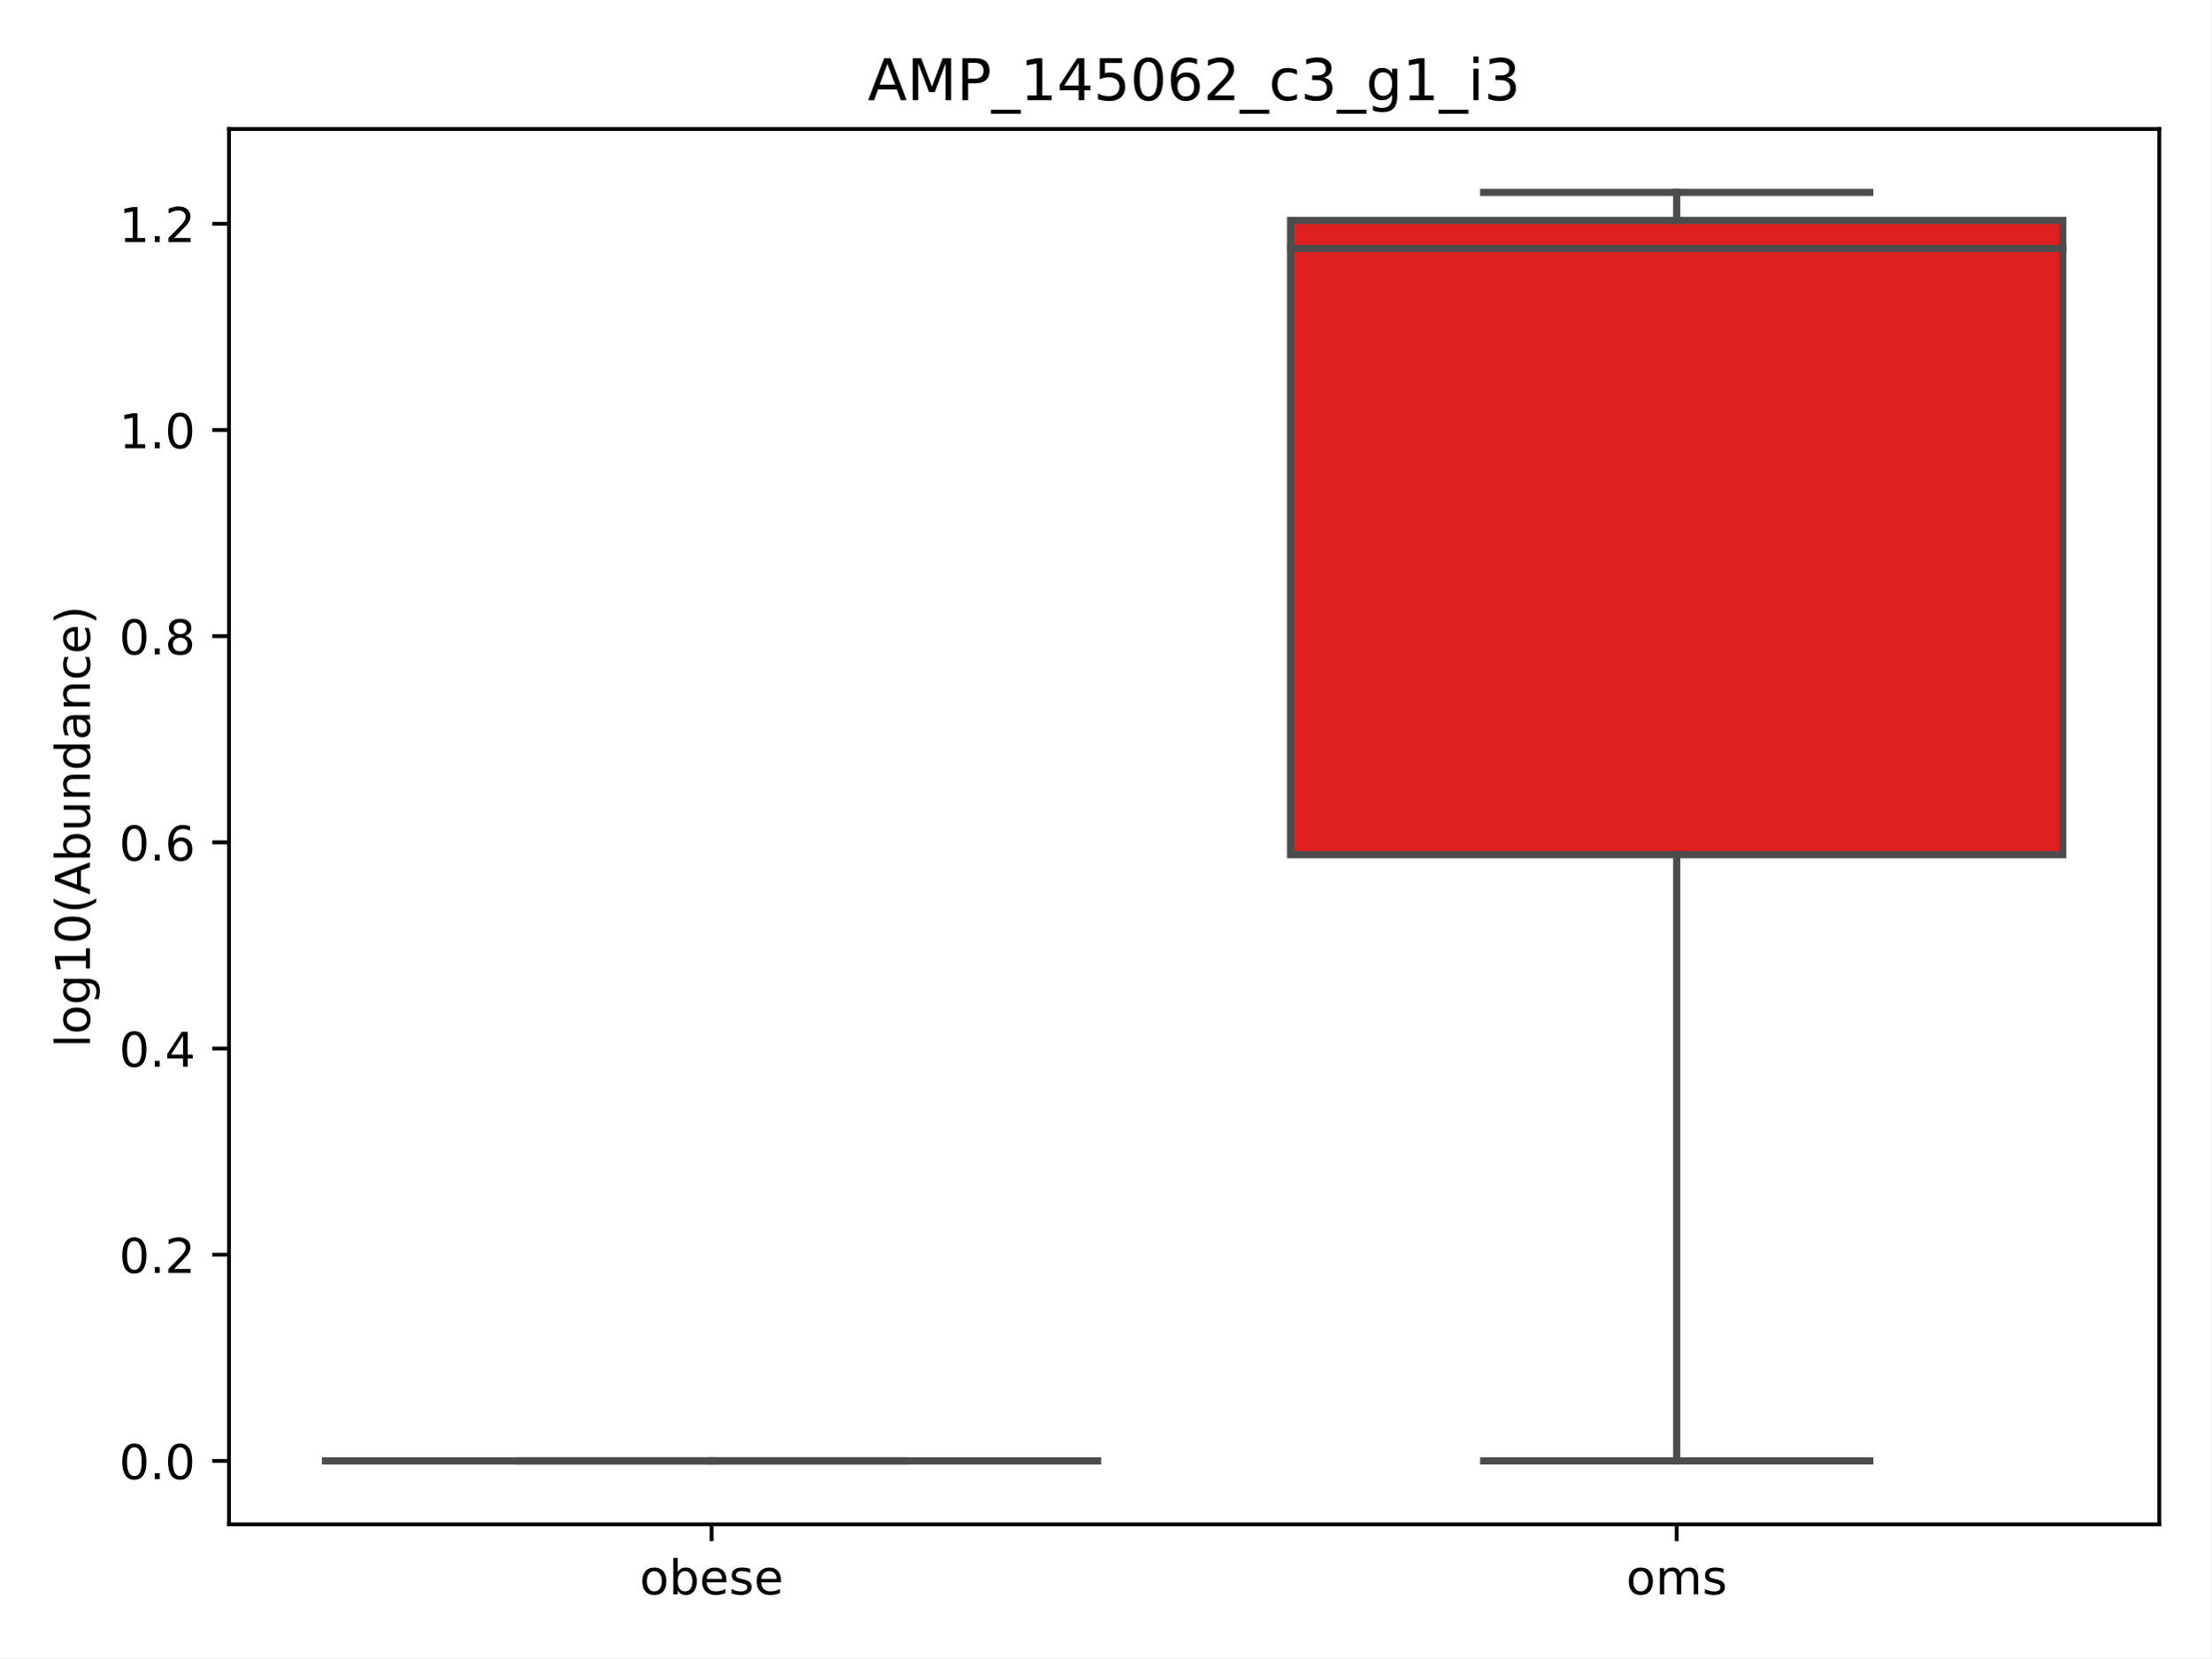
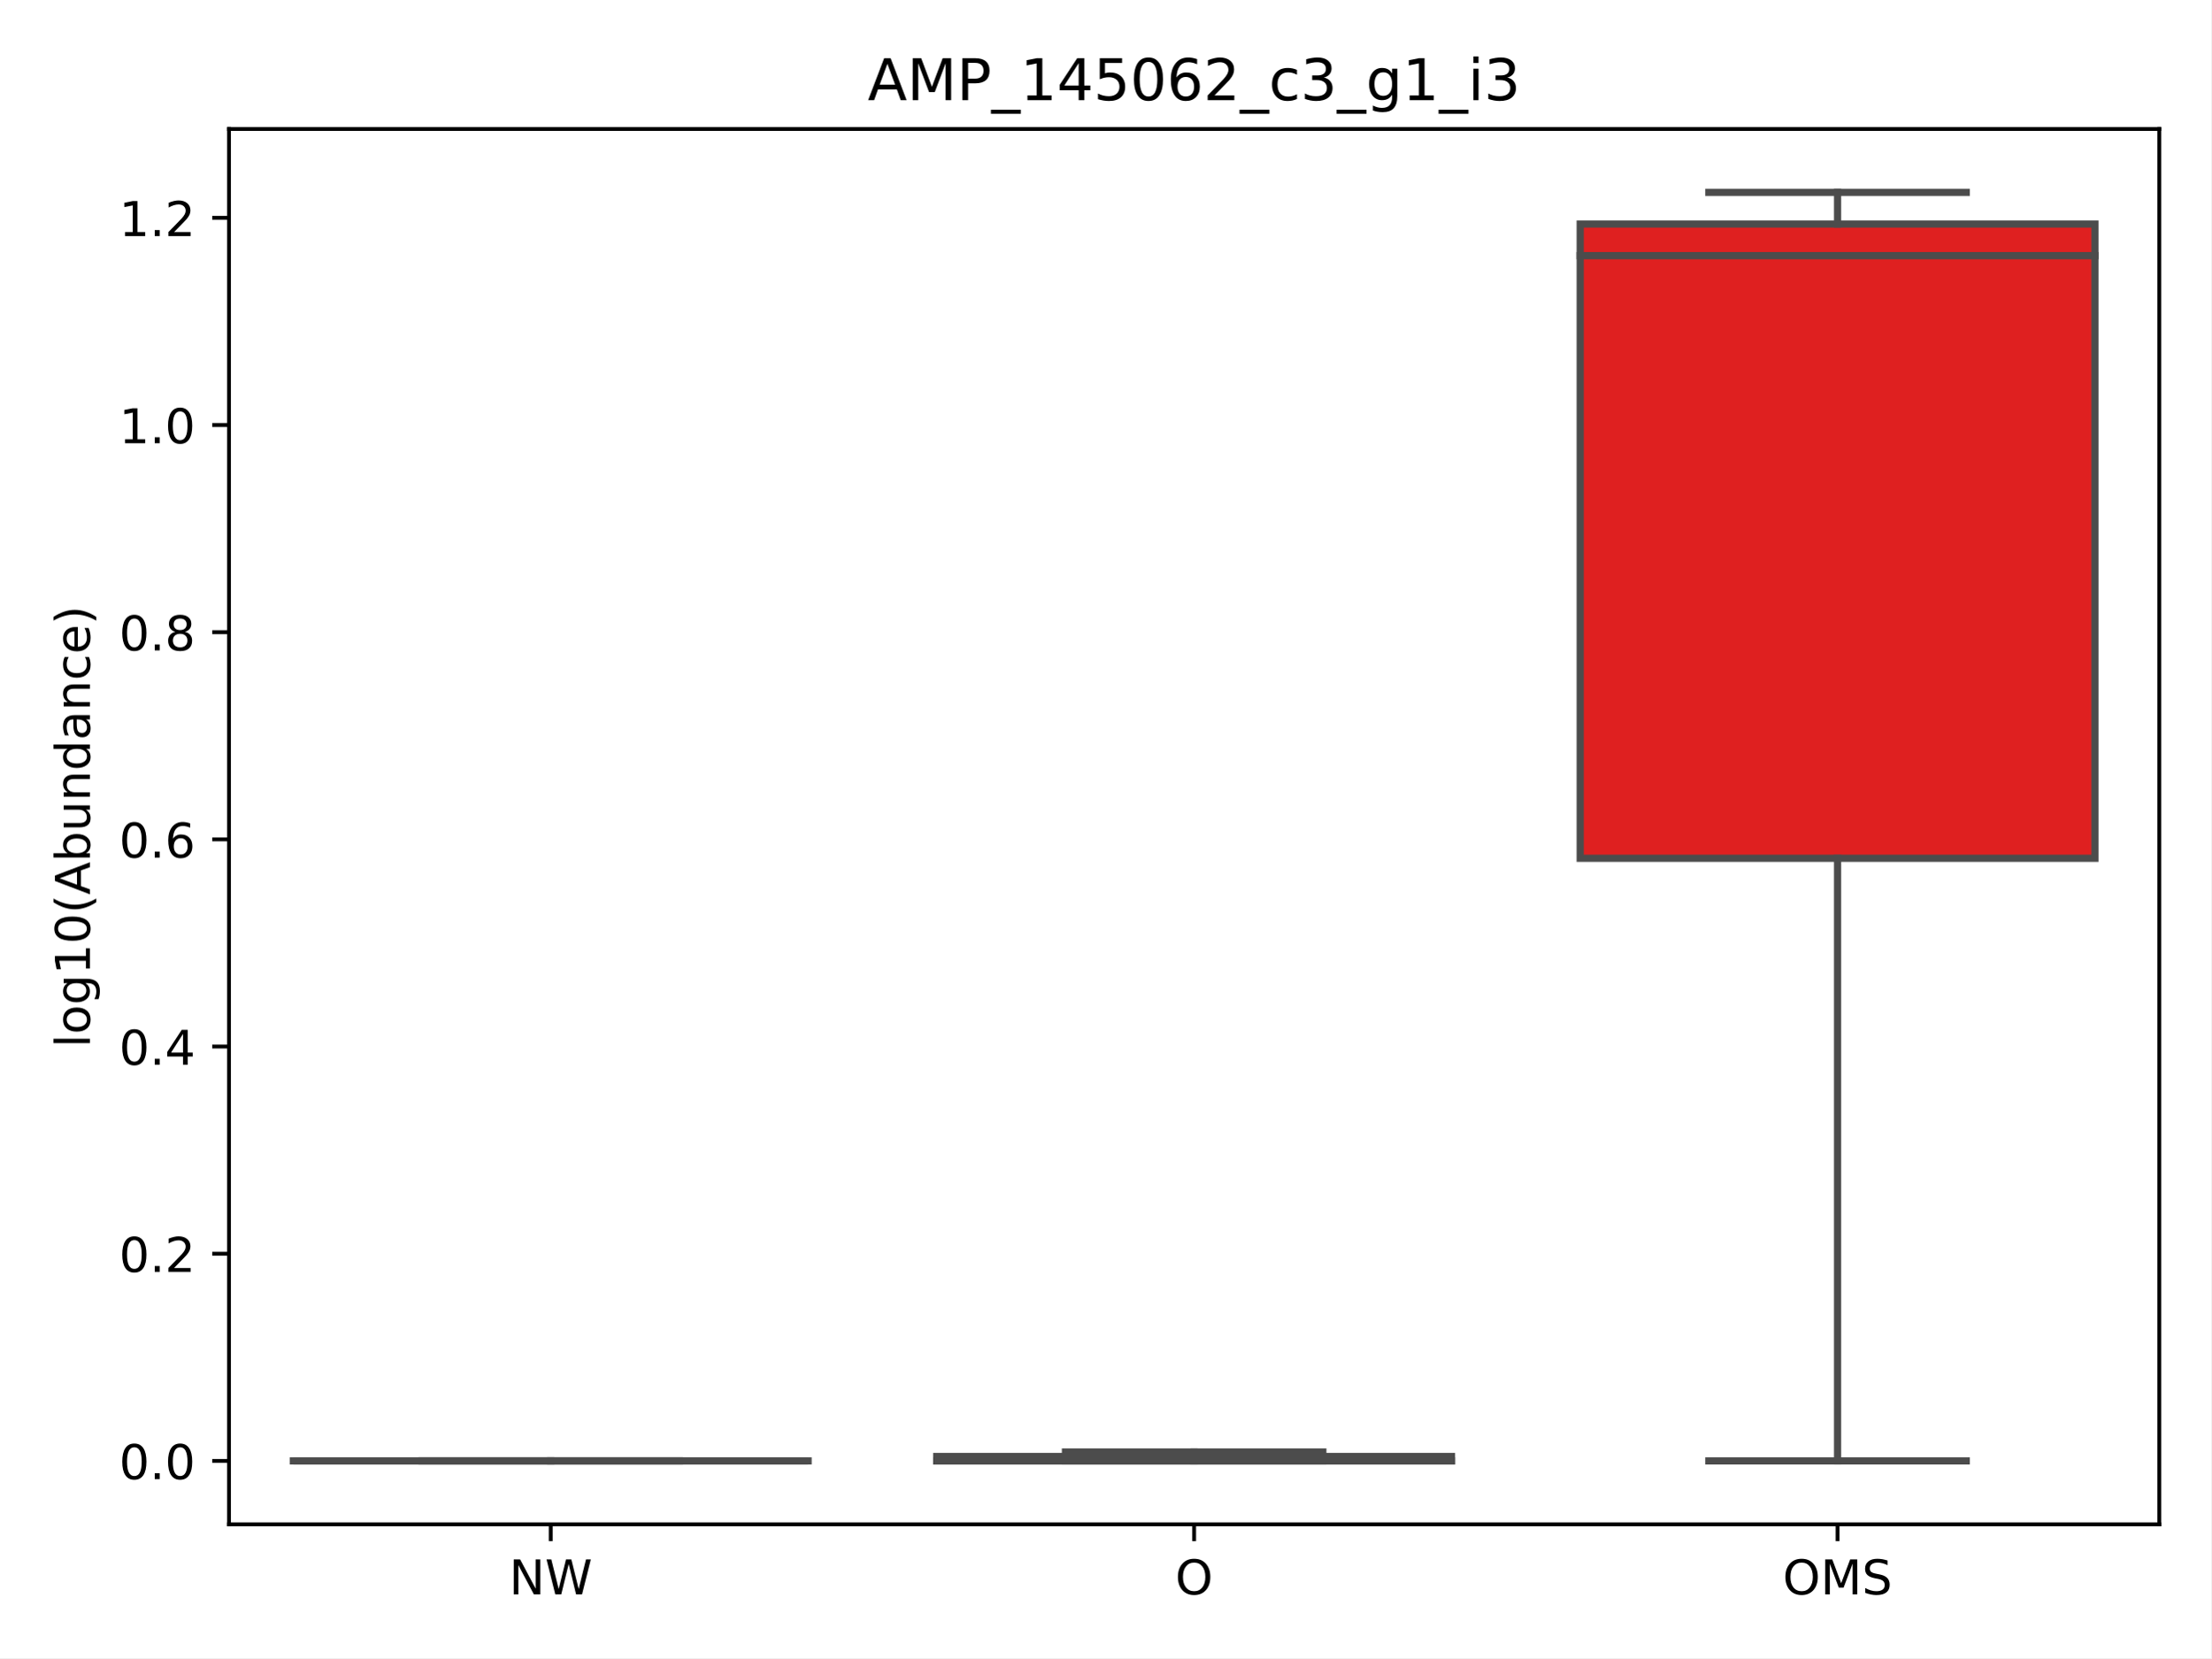
<svg xmlns="http://www.w3.org/2000/svg" xmlns:xlink="http://www.w3.org/1999/xlink" width="460.8pt" height="345.6pt" viewBox="0 0 460.8 345.6" version="1.1">
  <defs>
    <style type="text/css">*{stroke-linejoin: round; stroke-linecap: butt}</style>
  </defs>
  <g id="figure_1">
    <g id="patch_1">
      <path d="M 0 345.6  L 460.8 345.6  L 460.8 0  L 0 0  z " style="fill: #ffffff" />
    </g>
    <g id="axes_1">
      <g id="patch_2">
        <path d="M 47.72 317.72  L 450 317.72  L 450 26.88  L 47.72 26.88  z " style="fill: #ffffff" />
      </g>
      <g id="patch_3">
-         <path d="M 67.834 304.5  L 228.746 304.5  L 228.746 304.5  L 67.834 304.5  L 67.834 304.5  z " clip-path="url(#pb06f42de02)" style="fill: #df9c20; stroke: #4c4c4c; stroke-width: 1.5; stroke-linejoin: miter" />
+         <path d="M 61.129 304.5  L 168.404 304.5  L 168.404 304.5  L 61.129 304.5  L 61.129 304.5  z " clip-path="url(#p39b4fdcf55)" style="fill: #2020df; stroke: #4c4c4c; stroke-width: 1.5; stroke-linejoin: miter" />
      </g>
      <g id="patch_4">
-         <path d="M 268.974 178.14  L 429.886 178.14  L 429.886 45.94  L 268.974 45.94  L 268.974 178.14  z " clip-path="url(#pb06f42de02)" style="fill: #df2020; stroke: #4c4c4c; stroke-width: 1.5; stroke-linejoin: miter" />
+         <path d="M 195.223 304.5  L 302.497 304.5  L 302.497 303.572  L 195.223 303.572  L 195.223 304.5  z " clip-path="url(#p39b4fdcf55)" style="fill: #df9c20; stroke: #4c4c4c; stroke-width: 1.5; stroke-linejoin: miter" />
+       </g>
+       <g id="patch_5">
+         <path d="M 329.316 178.893  L 436.591 178.893  L 436.591 46.693  L 329.316 46.693  L 329.316 178.893  z " clip-path="url(#p39b4fdcf55)" style="fill: #df2020; stroke: #4c4c4c; stroke-width: 1.5; stroke-linejoin: miter" />
      </g>
      <g id="matplotlib.axis_1">
        <g id="xtick_1">
          <g id="line2d_1">
            <defs>
-               <path id="m0592d12fb3" d="M 0 0  L 0 3.5  " style="stroke: #000000; stroke-width: 0.8" />
+               <path id="mdb8a8b906d" d="M 0 0  L 0 3.5  " style="stroke: #000000; stroke-width: 0.8" />
            </defs>
            <g>
-               <use xlink:href="#m0592d12fb3" x="148.29" y="317.72" style="stroke: #000000; stroke-width: 0.8" />
+               <use xlink:href="#mdb8a8b906d" x="114.767" y="317.72" style="stroke: #000000; stroke-width: 0.8" />
            </g>
          </g>
          <g id="text_1">
-             <g transform="translate(133.2986 332.3184) scale(0.1 -0.1)">
-               <defs>
-                 <path id="DejaVuSans-6f" d="M 1959 3097  Q 1497 3097 1228 2736  Q 959 2375 959 1747  Q 959 1119 1226 758  Q 1494 397 1959 397  Q 2419 397 2687 759  Q 2956 1122 2956 1747  Q 2956 2369 2687 2733  Q 2419 3097 1959 3097  z M 1959 3584  Q 2709 3584 3137 3096  Q 3566 2609 3566 1747  Q 3566 888 3137 398  Q 2709 -91 1959 -91  Q 1206 -91 779 398  Q 353 888 353 1747  Q 353 2609 779 3096  Q 1206 3584 1959 3584  z " transform="scale(0.015625)" />
-                 <path id="DejaVuSans-62" d="M 3116 1747  Q 3116 2381 2855 2742  Q 2594 3103 2138 3103  Q 1681 3103 1420 2742  Q 1159 2381 1159 1747  Q 1159 1113 1420 752  Q 1681 391 2138 391  Q 2594 391 2855 752  Q 3116 1113 3116 1747  z M 1159 2969  Q 1341 3281 1617 3432  Q 1894 3584 2278 3584  Q 2916 3584 3314 3078  Q 3713 2572 3713 1747  Q 3713 922 3314 415  Q 2916 -91 2278 -91  Q 1894 -91 1617 61  Q 1341 213 1159 525  L 1159 0  L 581 0  L 581 4863  L 1159 4863  L 1159 2969  z " transform="scale(0.015625)" />
-                 <path id="DejaVuSans-65" d="M 3597 1894  L 3597 1613  L 953 1613  Q 991 1019 1311 708  Q 1631 397 2203 397  Q 2534 397 2845 478  Q 3156 559 3463 722  L 3463 178  Q 3153 47 2828 -22  Q 2503 -91 2169 -91  Q 1331 -91 842 396  Q 353 884 353 1716  Q 353 2575 817 3079  Q 1281 3584 2069 3584  Q 2775 3584 3186 3129  Q 3597 2675 3597 1894  z M 3022 2063  Q 3016 2534 2758 2815  Q 2500 3097 2075 3097  Q 1594 3097 1305 2825  Q 1016 2553 972 2059  L 3022 2063  z " transform="scale(0.015625)" />
-                 <path id="DejaVuSans-73" d="M 2834 3397  L 2834 2853  Q 2591 2978 2328 3040  Q 2066 3103 1784 3103  Q 1356 3103 1142 2972  Q 928 2841 928 2578  Q 928 2378 1081 2264  Q 1234 2150 1697 2047  L 1894 2003  Q 2506 1872 2764 1633  Q 3022 1394 3022 966  Q 3022 478 2636 193  Q 2250 -91 1575 -91  Q 1294 -91 989 -36  Q 684 19 347 128  L 347 722  Q 666 556 975 473  Q 1284 391 1588 391  Q 1994 391 2212 530  Q 2431 669 2431 922  Q 2431 1156 2273 1281  Q 2116 1406 1581 1522  L 1381 1569  Q 847 1681 609 1914  Q 372 2147 372 2553  Q 372 3047 722 3315  Q 1072 3584 1716 3584  Q 2034 3584 2315 3537  Q 2597 3491 2834 3397  z " transform="scale(0.015625)" />
-               </defs>
-               <use xlink:href="#DejaVuSans-6f" />
-               <use xlink:href="#DejaVuSans-62" x="61.182" />
-               <use xlink:href="#DejaVuSans-65" x="124.658" />
-               <use xlink:href="#DejaVuSans-73" x="186.182" />
-               <use xlink:href="#DejaVuSans-65" x="238.281" />
+             <g transform="translate(106.0823 332.3184) scale(0.1 -0.1)">
+               <defs>
+                 <path id="DejaVuSans-4e" d="M 628 4666  L 1478 4666  L 3547 763  L 3547 4666  L 4159 4666  L 4159 0  L 3309 0  L 1241 3903  L 1241 0  L 628 0  L 628 4666  z " transform="scale(0.015625)" />
+                 <path id="DejaVuSans-57" d="M 213 4666  L 850 4666  L 1831 722  L 2809 4666  L 3519 4666  L 4500 722  L 5478 4666  L 6119 4666  L 4947 0  L 4153 0  L 3169 4050  L 2175 0  L 1381 0  L 213 4666  z " transform="scale(0.015625)" />
+               </defs>
+               <use xlink:href="#DejaVuSans-4e" />
+               <use xlink:href="#DejaVuSans-57" x="74.805" />
            </g>
          </g>
        </g>
        <g id="xtick_2">
          <g id="line2d_2">
            <g>
-               <use xlink:href="#m0592d12fb3" x="349.43" y="317.72" style="stroke: #000000; stroke-width: 0.8" />
+               <use xlink:href="#mdb8a8b906d" x="248.86" y="317.72" style="stroke: #000000; stroke-width: 0.8" />
            </g>
          </g>
          <g id="text_2">
-             <g transform="translate(338.8956 332.3184) scale(0.1 -0.1)">
-               <defs>
-                 <path id="DejaVuSans-6d" d="M 3328 2828  Q 3544 3216 3844 3400  Q 4144 3584 4550 3584  Q 5097 3584 5394 3201  Q 5691 2819 5691 2113  L 5691 0  L 5113 0  L 5113 2094  Q 5113 2597 4934 2840  Q 4756 3084 4391 3084  Q 3944 3084 3684 2787  Q 3425 2491 3425 1978  L 3425 0  L 2847 0  L 2847 2094  Q 2847 2600 2669 2842  Q 2491 3084 2119 3084  Q 1678 3084 1418 2786  Q 1159 2488 1159 1978  L 1159 0  L 581 0  L 581 3500  L 1159 3500  L 1159 2956  Q 1356 3278 1631 3431  Q 1906 3584 2284 3584  Q 2666 3584 2933 3390  Q 3200 3197 3328 2828  z " transform="scale(0.015625)" />
-               </defs>
-               <use xlink:href="#DejaVuSans-6f" />
-               <use xlink:href="#DejaVuSans-6d" x="61.182" />
-               <use xlink:href="#DejaVuSans-73" x="158.594" />
+             <g transform="translate(244.9241 332.3184) scale(0.1 -0.1)">
+               <defs>
+                 <path id="DejaVuSans-4f" d="M 2522 4238  Q 1834 4238 1429 3725  Q 1025 3213 1025 2328  Q 1025 1447 1429 934  Q 1834 422 2522 422  Q 3209 422 3611 934  Q 4013 1447 4013 2328  Q 4013 3213 3611 3725  Q 3209 4238 2522 4238  z M 2522 4750  Q 3503 4750 4090 4092  Q 4678 3434 4678 2328  Q 4678 1225 4090 567  Q 3503 -91 2522 -91  Q 1538 -91 948 565  Q 359 1222 359 2328  Q 359 3434 948 4092  Q 1538 4750 2522 4750  z " transform="scale(0.015625)" />
+               </defs>
+               <use xlink:href="#DejaVuSans-4f" />
+             </g>
+           </g>
+         </g>
+         <g id="xtick_3">
+           <g id="line2d_3">
+             <g>
+               <use xlink:href="#mdb8a8b906d" x="382.953" y="317.72" style="stroke: #000000; stroke-width: 0.8" />
+             </g>
+           </g>
+           <g id="text_3">
+             <g transform="translate(371.5291 332.3184) scale(0.1 -0.1)">
+               <defs>
+                 <path id="DejaVuSans-4d" d="M 628 4666  L 1569 4666  L 2759 1491  L 3956 4666  L 4897 4666  L 4897 0  L 4281 0  L 4281 4097  L 3078 897  L 2444 897  L 1241 4097  L 1241 0  L 628 0  L 628 4666  z " transform="scale(0.015625)" />
+                 <path id="DejaVuSans-53" d="M 3425 4513  L 3425 3897  Q 3066 4069 2747 4153  Q 2428 4238 2131 4238  Q 1616 4238 1336 4038  Q 1056 3838 1056 3469  Q 1056 3159 1242 3001  Q 1428 2844 1947 2747  L 2328 2669  Q 3034 2534 3370 2195  Q 3706 1856 3706 1288  Q 3706 609 3251 259  Q 2797 -91 1919 -91  Q 1588 -91 1214 -16  Q 841 59 441 206  L 441 856  Q 825 641 1194 531  Q 1563 422 1919 422  Q 2459 422 2753 634  Q 3047 847 3047 1241  Q 3047 1584 2836 1778  Q 2625 1972 2144 2069  L 1759 2144  Q 1053 2284 737 2584  Q 422 2884 422 3419  Q 422 4038 858 4394  Q 1294 4750 2059 4750  Q 2388 4750 2728 4690  Q 3069 4631 3425 4513  z " transform="scale(0.015625)" />
+               </defs>
+               <use xlink:href="#DejaVuSans-4f" />
+               <use xlink:href="#DejaVuSans-4d" x="78.711" />
+               <use xlink:href="#DejaVuSans-53" x="164.99" />
            </g>
          </g>
        </g>
      </g>
      <g id="matplotlib.axis_2">
        <g id="ytick_1">
-           <g id="line2d_3">
+           <g id="line2d_4">
            <defs>
-               <path id="m12065c3624" d="M 0 0  L -3.5 0  " style="stroke: #000000; stroke-width: 0.8" />
+               <path id="mc75b60e8ce" d="M 0 0  L -3.5 0  " style="stroke: #000000; stroke-width: 0.8" />
            </defs>
            <g>
-               <use xlink:href="#m12065c3624" x="47.72" y="304.5" style="stroke: #000000; stroke-width: 0.8" />
-             </g>
-           </g>
-           <g id="text_3">
+               <use xlink:href="#mc75b60e8ce" x="47.72" y="304.5" style="stroke: #000000; stroke-width: 0.8" />
+             </g>
+           </g>
+           <g id="text_4">
            <g transform="translate(24.81687 308.2992) scale(0.1 -0.1)">
              <defs>
                <path id="DejaVuSans-30" d="M 2034 4250  Q 1547 4250 1301 3770  Q 1056 3291 1056 2328  Q 1056 1369 1301 889  Q 1547 409 2034 409  Q 2525 409 2770 889  Q 3016 1369 3016 2328  Q 3016 3291 2770 3770  Q 2525 4250 2034 4250  z M 2034 4750  Q 2819 4750 3233 4129  Q 3647 3509 3647 2328  Q 3647 1150 3233 529  Q 2819 -91 2034 -91  Q 1250 -91 836 529  Q 422 1150 422 2328  Q 422 3509 836 4129  Q 1250 4750 2034 4750  z " transform="scale(0.015625)" />
                <path id="DejaVuSans-2e" d="M 684 794  L 1344 794  L 1344 0  L 684 0  L 684 794  z " transform="scale(0.015625)" />
              </defs>
              <use xlink:href="#DejaVuSans-30" />
              <use xlink:href="#DejaVuSans-2e" x="63.623" />
              <use xlink:href="#DejaVuSans-30" x="95.41" />
            </g>
          </g>
        </g>
        <g id="ytick_2">
-           <g id="line2d_4">
-             <g>
-               <use xlink:href="#m12065c3624" x="47.72" y="261.524" style="stroke: #000000; stroke-width: 0.8" />
-             </g>
-           </g>
-           <g id="text_4">
-             <g transform="translate(24.81687 265.323) scale(0.1 -0.1)">
+           <g id="line2d_5">
+             <g>
+               <use xlink:href="#mc75b60e8ce" x="47.72" y="261.316" style="stroke: #000000; stroke-width: 0.8" />
+             </g>
+           </g>
+           <g id="text_5">
+             <g transform="translate(24.81687 265.1154) scale(0.1 -0.1)">
              <defs>
                <path id="DejaVuSans-32" d="M 1228 531  L 3431 531  L 3431 0  L 469 0  L 469 531  Q 828 903 1448 1529  Q 2069 2156 2228 2338  Q 2531 2678 2651 2914  Q 2772 3150 2772 3378  Q 2772 3750 2511 3984  Q 2250 4219 1831 4219  Q 1534 4219 1204 4116  Q 875 4013 500 3803  L 500 4441  Q 881 4594 1212 4672  Q 1544 4750 1819 4750  Q 2544 4750 2975 4387  Q 3406 4025 3406 3419  Q 3406 3131 3298 2873  Q 3191 2616 2906 2266  Q 2828 2175 2409 1742  Q 1991 1309 1228 531  z " transform="scale(0.015625)" />
              </defs>
              <use xlink:href="#DejaVuSans-30" />
              <use xlink:href="#DejaVuSans-2e" x="63.623" />
              <use xlink:href="#DejaVuSans-32" x="95.41" />
            </g>
          </g>
        </g>
        <g id="ytick_3">
-           <g id="line2d_5">
-             <g>
-               <use xlink:href="#m12065c3624" x="47.72" y="218.548" style="stroke: #000000; stroke-width: 0.8" />
-             </g>
-           </g>
-           <g id="text_5">
-             <g transform="translate(24.81687 222.3468) scale(0.1 -0.1)">
+           <g id="line2d_6">
+             <g>
+               <use xlink:href="#mc75b60e8ce" x="47.72" y="218.132" style="stroke: #000000; stroke-width: 0.8" />
+             </g>
+           </g>
+           <g id="text_6">
+             <g transform="translate(24.81687 221.9316) scale(0.1 -0.1)">
              <defs>
                <path id="DejaVuSans-34" d="M 2419 4116  L 825 1625  L 2419 1625  L 2419 4116  z M 2253 4666  L 3047 4666  L 3047 1625  L 3713 1625  L 3713 1100  L 3047 1100  L 3047 0  L 2419 0  L 2419 1100  L 313 1100  L 313 1709  L 2253 4666  z " transform="scale(0.015625)" />
              </defs>
              <use xlink:href="#DejaVuSans-30" />
              <use xlink:href="#DejaVuSans-2e" x="63.623" />
              <use xlink:href="#DejaVuSans-34" x="95.41" />
            </g>
          </g>
        </g>
        <g id="ytick_4">
-           <g id="line2d_6">
-             <g>
-               <use xlink:href="#m12065c3624" x="47.72" y="175.571" style="stroke: #000000; stroke-width: 0.8" />
-             </g>
-           </g>
-           <g id="text_6">
-             <g transform="translate(24.81687 179.3707) scale(0.1 -0.1)">
+           <g id="line2d_7">
+             <g>
+               <use xlink:href="#mc75b60e8ce" x="47.72" y="174.949" style="stroke: #000000; stroke-width: 0.8" />
+             </g>
+           </g>
+           <g id="text_7">
+             <g transform="translate(24.81687 178.7478) scale(0.1 -0.1)">
              <defs>
                <path id="DejaVuSans-36" d="M 2113 2584  Q 1688 2584 1439 2293  Q 1191 2003 1191 1497  Q 1191 994 1439 701  Q 1688 409 2113 409  Q 2538 409 2786 701  Q 3034 994 3034 1497  Q 3034 2003 2786 2293  Q 2538 2584 2113 2584  z M 3366 4563  L 3366 3988  Q 3128 4100 2886 4159  Q 2644 4219 2406 4219  Q 1781 4219 1451 3797  Q 1122 3375 1075 2522  Q 1259 2794 1537 2939  Q 1816 3084 2150 3084  Q 2853 3084 3261 2657  Q 3669 2231 3669 1497  Q 3669 778 3244 343  Q 2819 -91 2113 -91  Q 1303 -91 875 529  Q 447 1150 447 2328  Q 447 3434 972 4092  Q 1497 4750 2381 4750  Q 2619 4750 2861 4703  Q 3103 4656 3366 4563  z " transform="scale(0.015625)" />
              </defs>
              <use xlink:href="#DejaVuSans-30" />
              <use xlink:href="#DejaVuSans-2e" x="63.623" />
              <use xlink:href="#DejaVuSans-36" x="95.41" />
            </g>
          </g>
        </g>
        <g id="ytick_5">
-           <g id="line2d_7">
-             <g>
-               <use xlink:href="#m12065c3624" x="47.72" y="132.595" style="stroke: #000000; stroke-width: 0.8" />
-             </g>
-           </g>
-           <g id="text_7">
-             <g transform="translate(24.81687 136.3945) scale(0.1 -0.1)">
+           <g id="line2d_8">
+             <g>
+               <use xlink:href="#mc75b60e8ce" x="47.72" y="131.765" style="stroke: #000000; stroke-width: 0.8" />
+             </g>
+           </g>
+           <g id="text_8">
+             <g transform="translate(24.81687 135.564) scale(0.1 -0.1)">
              <defs>
                <path id="DejaVuSans-38" d="M 2034 2216  Q 1584 2216 1326 1975  Q 1069 1734 1069 1313  Q 1069 891 1326 650  Q 1584 409 2034 409  Q 2484 409 2743 651  Q 3003 894 3003 1313  Q 3003 1734 2745 1975  Q 2488 2216 2034 2216  z M 1403 2484  Q 997 2584 770 2862  Q 544 3141 544 3541  Q 544 4100 942 4425  Q 1341 4750 2034 4750  Q 2731 4750 3128 4425  Q 3525 4100 3525 3541  Q 3525 3141 3298 2862  Q 3072 2584 2669 2484  Q 3125 2378 3379 2068  Q 3634 1759 3634 1313  Q 3634 634 3220 271  Q 2806 -91 2034 -91  Q 1263 -91 848 271  Q 434 634 434 1313  Q 434 1759 690 2068  Q 947 2378 1403 2484  z M 1172 3481  Q 1172 3119 1398 2916  Q 1625 2713 2034 2713  Q 2441 2713 2670 2916  Q 2900 3119 2900 3481  Q 2900 3844 2670 4047  Q 2441 4250 2034 4250  Q 1625 4250 1398 4047  Q 1172 3844 1172 3481  z " transform="scale(0.015625)" />
              </defs>
              <use xlink:href="#DejaVuSans-30" />
              <use xlink:href="#DejaVuSans-2e" x="63.623" />
              <use xlink:href="#DejaVuSans-38" x="95.41" />
            </g>
          </g>
        </g>
        <g id="ytick_6">
-           <g id="line2d_8">
-             <g>
-               <use xlink:href="#m12065c3624" x="47.72" y="89.619" style="stroke: #000000; stroke-width: 0.8" />
-             </g>
-           </g>
-           <g id="text_8">
-             <g transform="translate(24.81687 93.4183) scale(0.1 -0.1)">
+           <g id="line2d_9">
+             <g>
+               <use xlink:href="#mc75b60e8ce" x="47.72" y="88.581" style="stroke: #000000; stroke-width: 0.8" />
+             </g>
+           </g>
+           <g id="text_9">
+             <g transform="translate(24.81687 92.38018) scale(0.1 -0.1)">
              <defs>
                <path id="DejaVuSans-31" d="M 794 531  L 1825 531  L 1825 4091  L 703 3866  L 703 4441  L 1819 4666  L 2450 4666  L 2450 531  L 3481 531  L 3481 0  L 794 0  L 794 531  z " transform="scale(0.015625)" />
              </defs>
              <use xlink:href="#DejaVuSans-31" />
              <use xlink:href="#DejaVuSans-2e" x="63.623" />
              <use xlink:href="#DejaVuSans-30" x="95.41" />
            </g>
          </g>
        </g>
        <g id="ytick_7">
-           <g id="line2d_9">
-             <g>
-               <use xlink:href="#m12065c3624" x="47.72" y="46.643" style="stroke: #000000; stroke-width: 0.8" />
-             </g>
-           </g>
-           <g id="text_9">
-             <g transform="translate(24.81687 50.44211) scale(0.1 -0.1)">
+           <g id="line2d_10">
+             <g>
+               <use xlink:href="#mc75b60e8ce" x="47.72" y="45.397" style="stroke: #000000; stroke-width: 0.8" />
+             </g>
+           </g>
+           <g id="text_10">
+             <g transform="translate(24.81687 49.19637) scale(0.1 -0.1)">
              <use xlink:href="#DejaVuSans-31" />
              <use xlink:href="#DejaVuSans-2e" x="63.623" />
              <use xlink:href="#DejaVuSans-32" x="95.41" />
            </g>
          </g>
        </g>
-         <g id="text_10">
+         <g id="text_11">
          <g transform="translate(18.73719 218.3516) rotate(-90) scale(0.1 -0.1)">
            <defs>
              <path id="DejaVuSans-6c" d="M 603 4863  L 1178 4863  L 1178 0  L 603 0  L 603 4863  z " transform="scale(0.015625)" />
+               <path id="DejaVuSans-6f" d="M 1959 3097  Q 1497 3097 1228 2736  Q 959 2375 959 1747  Q 959 1119 1226 758  Q 1494 397 1959 397  Q 2419 397 2687 759  Q 2956 1122 2956 1747  Q 2956 2369 2687 2733  Q 2419 3097 1959 3097  z M 1959 3584  Q 2709 3584 3137 3096  Q 3566 2609 3566 1747  Q 3566 888 3137 398  Q 2709 -91 1959 -91  Q 1206 -91 779 398  Q 353 888 353 1747  Q 353 2609 779 3096  Q 1206 3584 1959 3584  z " transform="scale(0.015625)" />
              <path id="DejaVuSans-67" d="M 2906 1791  Q 2906 2416 2648 2759  Q 2391 3103 1925 3103  Q 1463 3103 1205 2759  Q 947 2416 947 1791  Q 947 1169 1205 825  Q 1463 481 1925 481  Q 2391 481 2648 825  Q 2906 1169 2906 1791  z M 3481 434  Q 3481 -459 3084 -895  Q 2688 -1331 1869 -1331  Q 1566 -1331 1297 -1286  Q 1028 -1241 775 -1147  L 775 -588  Q 1028 -725 1275 -790  Q 1522 -856 1778 -856  Q 2344 -856 2625 -561  Q 2906 -266 2906 331  L 2906 616  Q 2728 306 2450 153  Q 2172 0 1784 0  Q 1141 0 747 490  Q 353 981 353 1791  Q 353 2603 747 3093  Q 1141 3584 1784 3584  Q 2172 3584 2450 3431  Q 2728 3278 2906 2969  L 2906 3500  L 3481 3500  L 3481 434  z " transform="scale(0.015625)" />
              <path id="DejaVuSans-28" d="M 1984 4856  Q 1566 4138 1362 3434  Q 1159 2731 1159 2009  Q 1159 1288 1364 580  Q 1569 -128 1984 -844  L 1484 -844  Q 1016 -109 783 600  Q 550 1309 550 2009  Q 550 2706 781 3412  Q 1013 4119 1484 4856  L 1984 4856  z " transform="scale(0.015625)" />
              <path id="DejaVuSans-41" d="M 2188 4044  L 1331 1722  L 3047 1722  L 2188 4044  z M 1831 4666  L 2547 4666  L 4325 0  L 3669 0  L 3244 1197  L 1141 1197  L 716 0  L 50 0  L 1831 4666  z " transform="scale(0.015625)" />
+               <path id="DejaVuSans-62" d="M 3116 1747  Q 3116 2381 2855 2742  Q 2594 3103 2138 3103  Q 1681 3103 1420 2742  Q 1159 2381 1159 1747  Q 1159 1113 1420 752  Q 1681 391 2138 391  Q 2594 391 2855 752  Q 3116 1113 3116 1747  z M 1159 2969  Q 1341 3281 1617 3432  Q 1894 3584 2278 3584  Q 2916 3584 3314 3078  Q 3713 2572 3713 1747  Q 3713 922 3314 415  Q 2916 -91 2278 -91  Q 1894 -91 1617 61  Q 1341 213 1159 525  L 1159 0  L 581 0  L 581 4863  L 1159 4863  L 1159 2969  z " transform="scale(0.015625)" />
              <path id="DejaVuSans-75" d="M 544 1381  L 544 3500  L 1119 3500  L 1119 1403  Q 1119 906 1312 657  Q 1506 409 1894 409  Q 2359 409 2629 706  Q 2900 1003 2900 1516  L 2900 3500  L 3475 3500  L 3475 0  L 2900 0  L 2900 538  Q 2691 219 2414 64  Q 2138 -91 1772 -91  Q 1169 -91 856 284  Q 544 659 544 1381  z M 1991 3584  L 1991 3584  z " transform="scale(0.015625)" />
              <path id="DejaVuSans-6e" d="M 3513 2113  L 3513 0  L 2938 0  L 2938 2094  Q 2938 2591 2744 2837  Q 2550 3084 2163 3084  Q 1697 3084 1428 2787  Q 1159 2491 1159 1978  L 1159 0  L 581 0  L 581 3500  L 1159 3500  L 1159 2956  Q 1366 3272 1645 3428  Q 1925 3584 2291 3584  Q 2894 3584 3203 3211  Q 3513 2838 3513 2113  z " transform="scale(0.015625)" />
              <path id="DejaVuSans-64" d="M 2906 2969  L 2906 4863  L 3481 4863  L 3481 0  L 2906 0  L 2906 525  Q 2725 213 2448 61  Q 2172 -91 1784 -91  Q 1150 -91 751 415  Q 353 922 353 1747  Q 353 2572 751 3078  Q 1150 3584 1784 3584  Q 2172 3584 2448 3432  Q 2725 3281 2906 2969  z M 947 1747  Q 947 1113 1208 752  Q 1469 391 1925 391  Q 2381 391 2643 752  Q 2906 1113 2906 1747  Q 2906 2381 2643 2742  Q 2381 3103 1925 3103  Q 1469 3103 1208 2742  Q 947 2381 947 1747  z " transform="scale(0.015625)" />
              <path id="DejaVuSans-61" d="M 2194 1759  Q 1497 1759 1228 1600  Q 959 1441 959 1056  Q 959 750 1161 570  Q 1363 391 1709 391  Q 2188 391 2477 730  Q 2766 1069 2766 1631  L 2766 1759  L 2194 1759  z M 3341 1997  L 3341 0  L 2766 0  L 2766 531  Q 2569 213 2275 61  Q 1981 -91 1556 -91  Q 1019 -91 701 211  Q 384 513 384 1019  Q 384 1609 779 1909  Q 1175 2209 1959 2209  L 2766 2209  L 2766 2266  Q 2766 2663 2505 2880  Q 2244 3097 1772 3097  Q 1472 3097 1187 3025  Q 903 2953 641 2809  L 641 3341  Q 956 3463 1253 3523  Q 1550 3584 1831 3584  Q 2591 3584 2966 3190  Q 3341 2797 3341 1997  z " transform="scale(0.015625)" />
              <path id="DejaVuSans-63" d="M 3122 3366  L 3122 2828  Q 2878 2963 2633 3030  Q 2388 3097 2138 3097  Q 1578 3097 1268 2742  Q 959 2388 959 1747  Q 959 1106 1268 751  Q 1578 397 2138 397  Q 2388 397 2633 464  Q 2878 531 3122 666  L 3122 134  Q 2881 22 2623 -34  Q 2366 -91 2075 -91  Q 1284 -91 818 406  Q 353 903 353 1747  Q 353 2603 823 3093  Q 1294 3584 2113 3584  Q 2378 3584 2631 3529  Q 2884 3475 3122 3366  z " transform="scale(0.015625)" />
+               <path id="DejaVuSans-65" d="M 3597 1894  L 3597 1613  L 953 1613  Q 991 1019 1311 708  Q 1631 397 2203 397  Q 2534 397 2845 478  Q 3156 559 3463 722  L 3463 178  Q 3153 47 2828 -22  Q 2503 -91 2169 -91  Q 1331 -91 842 396  Q 353 884 353 1716  Q 353 2575 817 3079  Q 1281 3584 2069 3584  Q 2775 3584 3186 3129  Q 3597 2675 3597 1894  z M 3022 2063  Q 3016 2534 2758 2815  Q 2500 3097 2075 3097  Q 1594 3097 1305 2825  Q 1016 2553 972 2059  L 3022 2063  z " transform="scale(0.015625)" />
              <path id="DejaVuSans-29" d="M 513 4856  L 1013 4856  Q 1481 4119 1714 3412  Q 1947 2706 1947 2009  Q 1947 1309 1714 600  Q 1481 -109 1013 -844  L 513 -844  Q 928 -128 1133 580  Q 1338 1288 1338 2009  Q 1338 2731 1133 3434  Q 928 4138 513 4856  z " transform="scale(0.015625)" />
            </defs>
            <use xlink:href="#DejaVuSans-6c" />
            <use xlink:href="#DejaVuSans-6f" x="27.783" />
            <use xlink:href="#DejaVuSans-67" x="88.965" />
            <use xlink:href="#DejaVuSans-31" x="152.441" />
            <use xlink:href="#DejaVuSans-30" x="216.064" />
            <use xlink:href="#DejaVuSans-28" x="279.688" />
            <use xlink:href="#DejaVuSans-41" x="318.701" />
            <use xlink:href="#DejaVuSans-62" x="387.109" />
            <use xlink:href="#DejaVuSans-75" x="450.586" />
            <use xlink:href="#DejaVuSans-6e" x="513.965" />
            <use xlink:href="#DejaVuSans-64" x="577.344" />
            <use xlink:href="#DejaVuSans-61" x="640.82" />
            <use xlink:href="#DejaVuSans-6e" x="702.1" />
            <use xlink:href="#DejaVuSans-63" x="765.479" />
            <use xlink:href="#DejaVuSans-65" x="820.459" />
            <use xlink:href="#DejaVuSans-29" x="881.982" />
          </g>
        </g>
      </g>
-       <g id="line2d_10">
-         <path d="M 148.29 304.5  L 148.29 304.5  " clip-path="url(#pb06f42de02)" style="fill: none; stroke: #4c4c4c; stroke-width: 1.5; stroke-linecap: square" />
-       </g>
      <g id="line2d_11">
-         <path d="M 148.29 304.5  L 148.29 304.5  " clip-path="url(#pb06f42de02)" style="fill: none; stroke: #4c4c4c; stroke-width: 1.5; stroke-linecap: square" />
+         <path d="M 114.767 304.5  L 114.767 304.5  " clip-path="url(#p39b4fdcf55)" style="fill: none; stroke: #4c4c4c; stroke-width: 1.5; stroke-linecap: square" />
      </g>
      <g id="line2d_12">
-         <path d="M 108.062 304.5  L 188.518 304.5  " clip-path="url(#pb06f42de02)" style="fill: none; stroke: #4c4c4c; stroke-width: 1.5; stroke-linecap: square" />
+         <path d="M 114.767 304.5  L 114.767 304.5  " clip-path="url(#p39b4fdcf55)" style="fill: none; stroke: #4c4c4c; stroke-width: 1.5; stroke-linecap: square" />
      </g>
      <g id="line2d_13">
-         <path d="M 108.062 304.5  L 188.518 304.5  " clip-path="url(#pb06f42de02)" style="fill: none; stroke: #4c4c4c; stroke-width: 1.5; stroke-linecap: square" />
-       </g>
-       <g id="line2d_14" />
-       <g id="line2d_15">
-         <path d="M 349.43 178.14  L 349.43 304.5  " clip-path="url(#pb06f42de02)" style="fill: none; stroke: #4c4c4c; stroke-width: 1.5; stroke-linecap: square" />
-       </g>
+         <path d="M 87.948 304.5  L 141.585 304.5  " clip-path="url(#p39b4fdcf55)" style="fill: none; stroke: #4c4c4c; stroke-width: 1.5; stroke-linecap: square" />
+       </g>
+       <g id="line2d_14">
+         <path d="M 87.948 304.5  L 141.585 304.5  " clip-path="url(#p39b4fdcf55)" style="fill: none; stroke: #4c4c4c; stroke-width: 1.5; stroke-linecap: square" />
+       </g>
+       <g id="line2d_15" />
      <g id="line2d_16">
-         <path d="M 349.43 45.94  L 349.43 40.1  " clip-path="url(#pb06f42de02)" style="fill: none; stroke: #4c4c4c; stroke-width: 1.5; stroke-linecap: square" />
+         <path d="M 248.86 304.5  L 248.86 304.5  " clip-path="url(#p39b4fdcf55)" style="fill: none; stroke: #4c4c4c; stroke-width: 1.5; stroke-linecap: square" />
      </g>
      <g id="line2d_17">
-         <path d="M 309.202 304.5  L 389.658 304.5  " clip-path="url(#pb06f42de02)" style="fill: none; stroke: #4c4c4c; stroke-width: 1.5; stroke-linecap: square" />
+         <path d="M 248.86 303.572  L 248.86 302.643  " clip-path="url(#p39b4fdcf55)" style="fill: none; stroke: #4c4c4c; stroke-width: 1.5; stroke-linecap: square" />
      </g>
      <g id="line2d_18">
-         <path d="M 309.202 40.1  L 389.658 40.1  " clip-path="url(#pb06f42de02)" style="fill: none; stroke: #4c4c4c; stroke-width: 1.5; stroke-linecap: square" />
-       </g>
-       <g id="line2d_19" />
-       <g id="line2d_20">
-         <path d="M 67.834 304.5  L 228.746 304.5  " clip-path="url(#pb06f42de02)" style="fill: none; stroke: #4c4c4c; stroke-width: 1.5; stroke-linecap: square" />
-       </g>
+         <path d="M 222.041 304.5  L 275.679 304.5  " clip-path="url(#p39b4fdcf55)" style="fill: none; stroke: #4c4c4c; stroke-width: 1.5; stroke-linecap: square" />
+       </g>
+       <g id="line2d_19">
+         <path d="M 222.041 302.643  L 275.679 302.643  " clip-path="url(#p39b4fdcf55)" style="fill: none; stroke: #4c4c4c; stroke-width: 1.5; stroke-linecap: square" />
+       </g>
+       <g id="line2d_20" />
      <g id="line2d_21">
-         <path d="M 268.974 51.78  L 429.886 51.78  " clip-path="url(#pb06f42de02)" style="fill: none; stroke: #4c4c4c; stroke-width: 1.5; stroke-linecap: square" />
-       </g>
-       <g id="patch_5">
+         <path d="M 382.953 178.893  L 382.953 304.5  " clip-path="url(#p39b4fdcf55)" style="fill: none; stroke: #4c4c4c; stroke-width: 1.5; stroke-linecap: square" />
+       </g>
+       <g id="line2d_22">
+         <path d="M 382.953 46.693  L 382.953 40.1  " clip-path="url(#p39b4fdcf55)" style="fill: none; stroke: #4c4c4c; stroke-width: 1.5; stroke-linecap: square" />
+       </g>
+       <g id="line2d_23">
+         <path d="M 356.135 304.5  L 409.772 304.5  " clip-path="url(#p39b4fdcf55)" style="fill: none; stroke: #4c4c4c; stroke-width: 1.5; stroke-linecap: square" />
+       </g>
+       <g id="line2d_24">
+         <path d="M 356.135 40.1  L 409.772 40.1  " clip-path="url(#p39b4fdcf55)" style="fill: none; stroke: #4c4c4c; stroke-width: 1.5; stroke-linecap: square" />
+       </g>
+       <g id="line2d_25" />
+       <g id="line2d_26">
+         <path d="M 61.129 304.5  L 168.404 304.5  " clip-path="url(#p39b4fdcf55)" style="fill: none; stroke: #4c4c4c; stroke-width: 1.5; stroke-linecap: square" />
+       </g>
+       <g id="line2d_27">
+         <path d="M 195.223 304.5  L 302.497 304.5  " clip-path="url(#p39b4fdcf55)" style="fill: none; stroke: #4c4c4c; stroke-width: 1.5; stroke-linecap: square" />
+       </g>
+       <g id="line2d_28">
+         <path d="M 329.316 53.287  L 436.591 53.287  " clip-path="url(#p39b4fdcf55)" style="fill: none; stroke: #4c4c4c; stroke-width: 1.5; stroke-linecap: square" />
+       </g>
+       <g id="patch_6">
        <path d="M 47.72 317.72  L 47.72 26.88  " style="fill: none; stroke: #000000; stroke-width: 0.8; stroke-linejoin: miter; stroke-linecap: square" />
      </g>
-       <g id="patch_6">
+       <g id="patch_7">
        <path d="M 450 317.72  L 450 26.88  " style="fill: none; stroke: #000000; stroke-width: 0.8; stroke-linejoin: miter; stroke-linecap: square" />
      </g>
-       <g id="patch_7">
+       <g id="patch_8">
        <path d="M 47.72 317.72  L 450 317.72  " style="fill: none; stroke: #000000; stroke-width: 0.8; stroke-linejoin: miter; stroke-linecap: square" />
      </g>
-       <g id="patch_8">
+       <g id="patch_9">
        <path d="M 47.72 26.88  L 450 26.88  " style="fill: none; stroke: #000000; stroke-width: 0.8; stroke-linejoin: miter; stroke-linecap: square" />
      </g>
-       <g id="text_11">
+       <g id="text_12">
        <g transform="translate(180.8284 20.88) scale(0.12 -0.12)">
          <defs>
-             <path id="DejaVuSans-4d" d="M 628 4666  L 1569 4666  L 2759 1491  L 3956 4666  L 4897 4666  L 4897 0  L 4281 0  L 4281 4097  L 3078 897  L 2444 897  L 1241 4097  L 1241 0  L 628 0  L 628 4666  z " transform="scale(0.015625)" />
            <path id="DejaVuSans-50" d="M 1259 4147  L 1259 2394  L 2053 2394  Q 2494 2394 2734 2622  Q 2975 2850 2975 3272  Q 2975 3691 2734 3919  Q 2494 4147 2053 4147  L 1259 4147  z M 628 4666  L 2053 4666  Q 2838 4666 3239 4311  Q 3641 3956 3641 3272  Q 3641 2581 3239 2228  Q 2838 1875 2053 1875  L 1259 1875  L 1259 0  L 628 0  L 628 4666  z " transform="scale(0.015625)" />
            <path id="DejaVuSans-5f" d="M 3263 -1063  L 3263 -1509  L -63 -1509  L -63 -1063  L 3263 -1063  z " transform="scale(0.015625)" />
            <path id="DejaVuSans-35" d="M 691 4666  L 3169 4666  L 3169 4134  L 1269 4134  L 1269 2991  Q 1406 3038 1543 3061  Q 1681 3084 1819 3084  Q 2600 3084 3056 2656  Q 3513 2228 3513 1497  Q 3513 744 3044 326  Q 2575 -91 1722 -91  Q 1428 -91 1123 -41  Q 819 9 494 109  L 494 744  Q 775 591 1075 516  Q 1375 441 1709 441  Q 2250 441 2565 725  Q 2881 1009 2881 1497  Q 2881 1984 2565 2268  Q 2250 2553 1709 2553  Q 1456 2553 1204 2497  Q 953 2441 691 2322  L 691 4666  z " transform="scale(0.015625)" />
            <path id="DejaVuSans-33" d="M 2597 2516  Q 3050 2419 3304 2112  Q 3559 1806 3559 1356  Q 3559 666 3084 287  Q 2609 -91 1734 -91  Q 1441 -91 1130 -33  Q 819 25 488 141  L 488 750  Q 750 597 1062 519  Q 1375 441 1716 441  Q 2309 441 2620 675  Q 2931 909 2931 1356  Q 2931 1769 2642 2001  Q 2353 2234 1838 2234  L 1294 2234  L 1294 2753  L 1863 2753  Q 2328 2753 2575 2939  Q 2822 3125 2822 3475  Q 2822 3834 2567 4026  Q 2313 4219 1838 4219  Q 1578 4219 1281 4162  Q 984 4106 628 3988  L 628 4550  Q 988 4650 1302 4700  Q 1616 4750 1894 4750  Q 2613 4750 3031 4423  Q 3450 4097 3450 3541  Q 3450 3153 3228 2886  Q 3006 2619 2597 2516  z " transform="scale(0.015625)" />
            <path id="DejaVuSans-69" d="M 603 3500  L 1178 3500  L 1178 0  L 603 0  L 603 3500  z M 603 4863  L 1178 4863  L 1178 4134  L 603 4134  L 603 4863  z " transform="scale(0.015625)" />
          </defs>
          <use xlink:href="#DejaVuSans-41" />
          <use xlink:href="#DejaVuSans-4d" x="68.408" />
          <use xlink:href="#DejaVuSans-50" x="154.688" />
          <use xlink:href="#DejaVuSans-5f" x="214.99" />
          <use xlink:href="#DejaVuSans-31" x="264.99" />
          <use xlink:href="#DejaVuSans-34" x="328.613" />
          <use xlink:href="#DejaVuSans-35" x="392.236" />
          <use xlink:href="#DejaVuSans-30" x="455.859" />
          <use xlink:href="#DejaVuSans-36" x="519.482" />
          <use xlink:href="#DejaVuSans-32" x="583.105" />
          <use xlink:href="#DejaVuSans-5f" x="646.729" />
          <use xlink:href="#DejaVuSans-63" x="696.729" />
          <use xlink:href="#DejaVuSans-33" x="751.709" />
          <use xlink:href="#DejaVuSans-5f" x="815.332" />
          <use xlink:href="#DejaVuSans-67" x="865.332" />
          <use xlink:href="#DejaVuSans-31" x="928.809" />
          <use xlink:href="#DejaVuSans-5f" x="992.432" />
          <use xlink:href="#DejaVuSans-69" x="1042.432" />
          <use xlink:href="#DejaVuSans-33" x="1070.215" />
        </g>
      </g>
    </g>
  </g>
  <defs>
-     <clipPath id="pb06f42de02">
+     <clipPath id="p39b4fdcf55">
      <rect x="47.72" y="26.88" width="402.28" height="290.84" />
    </clipPath>
  </defs>
</svg>
